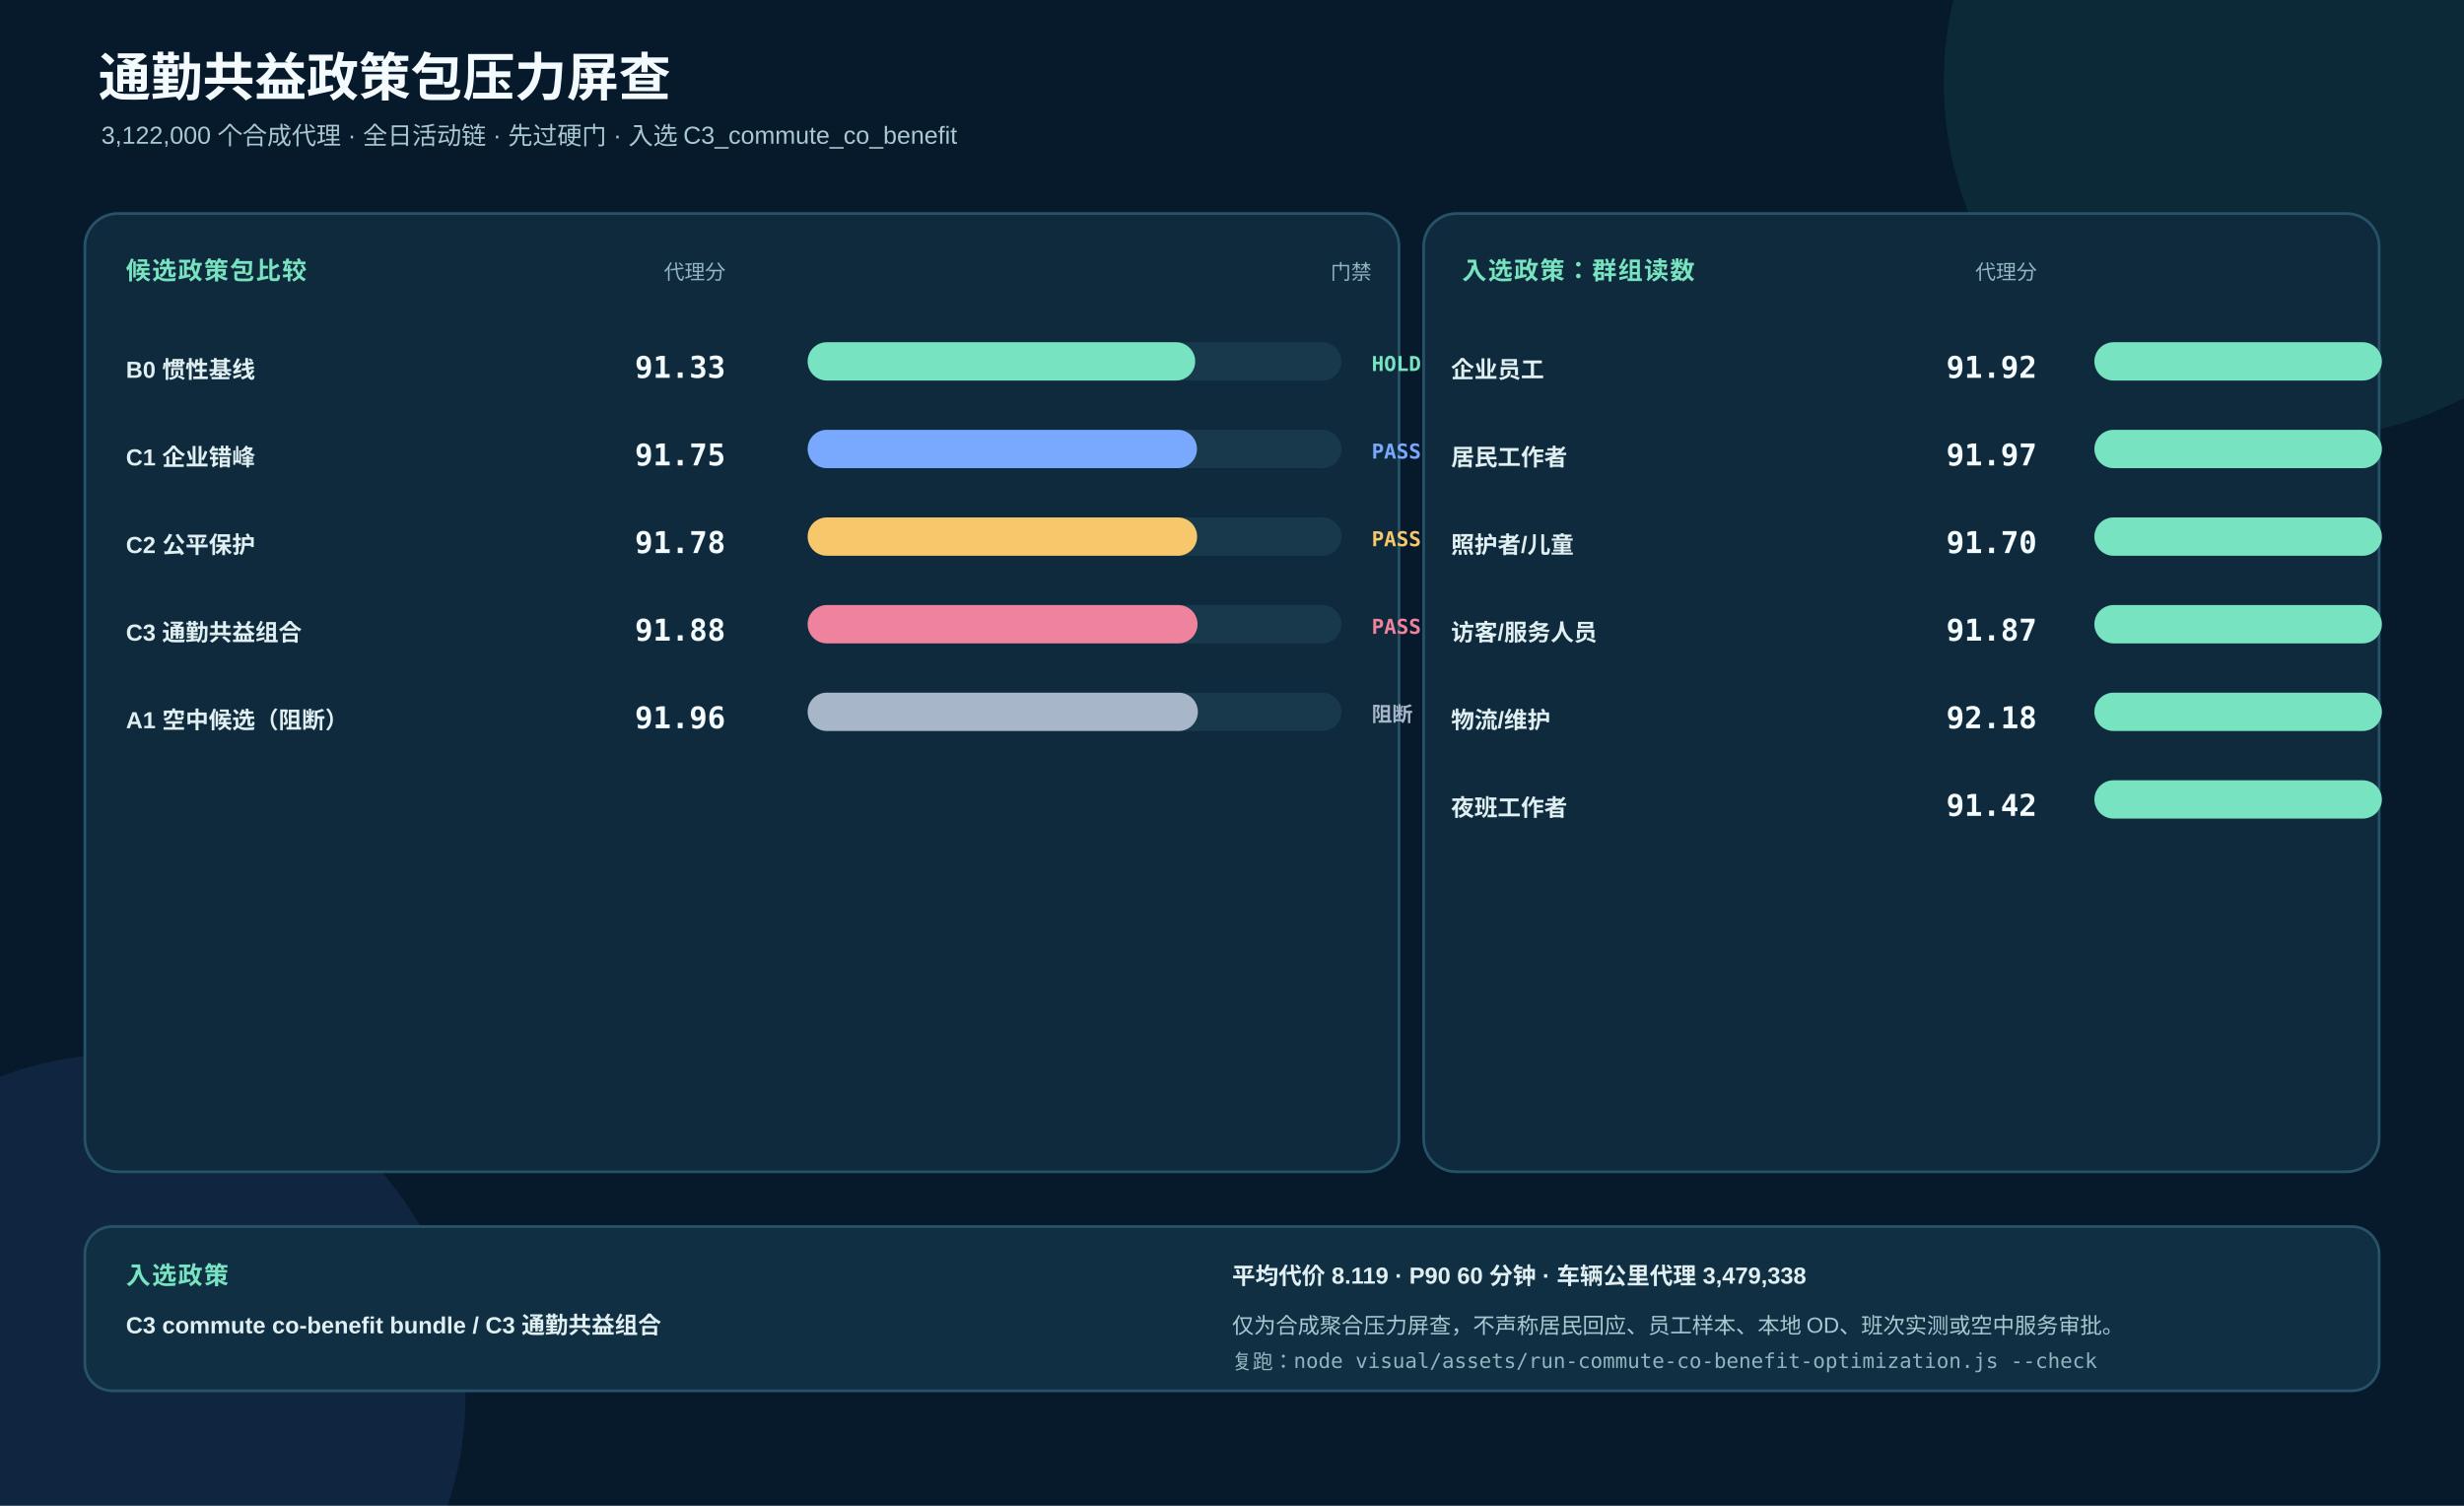
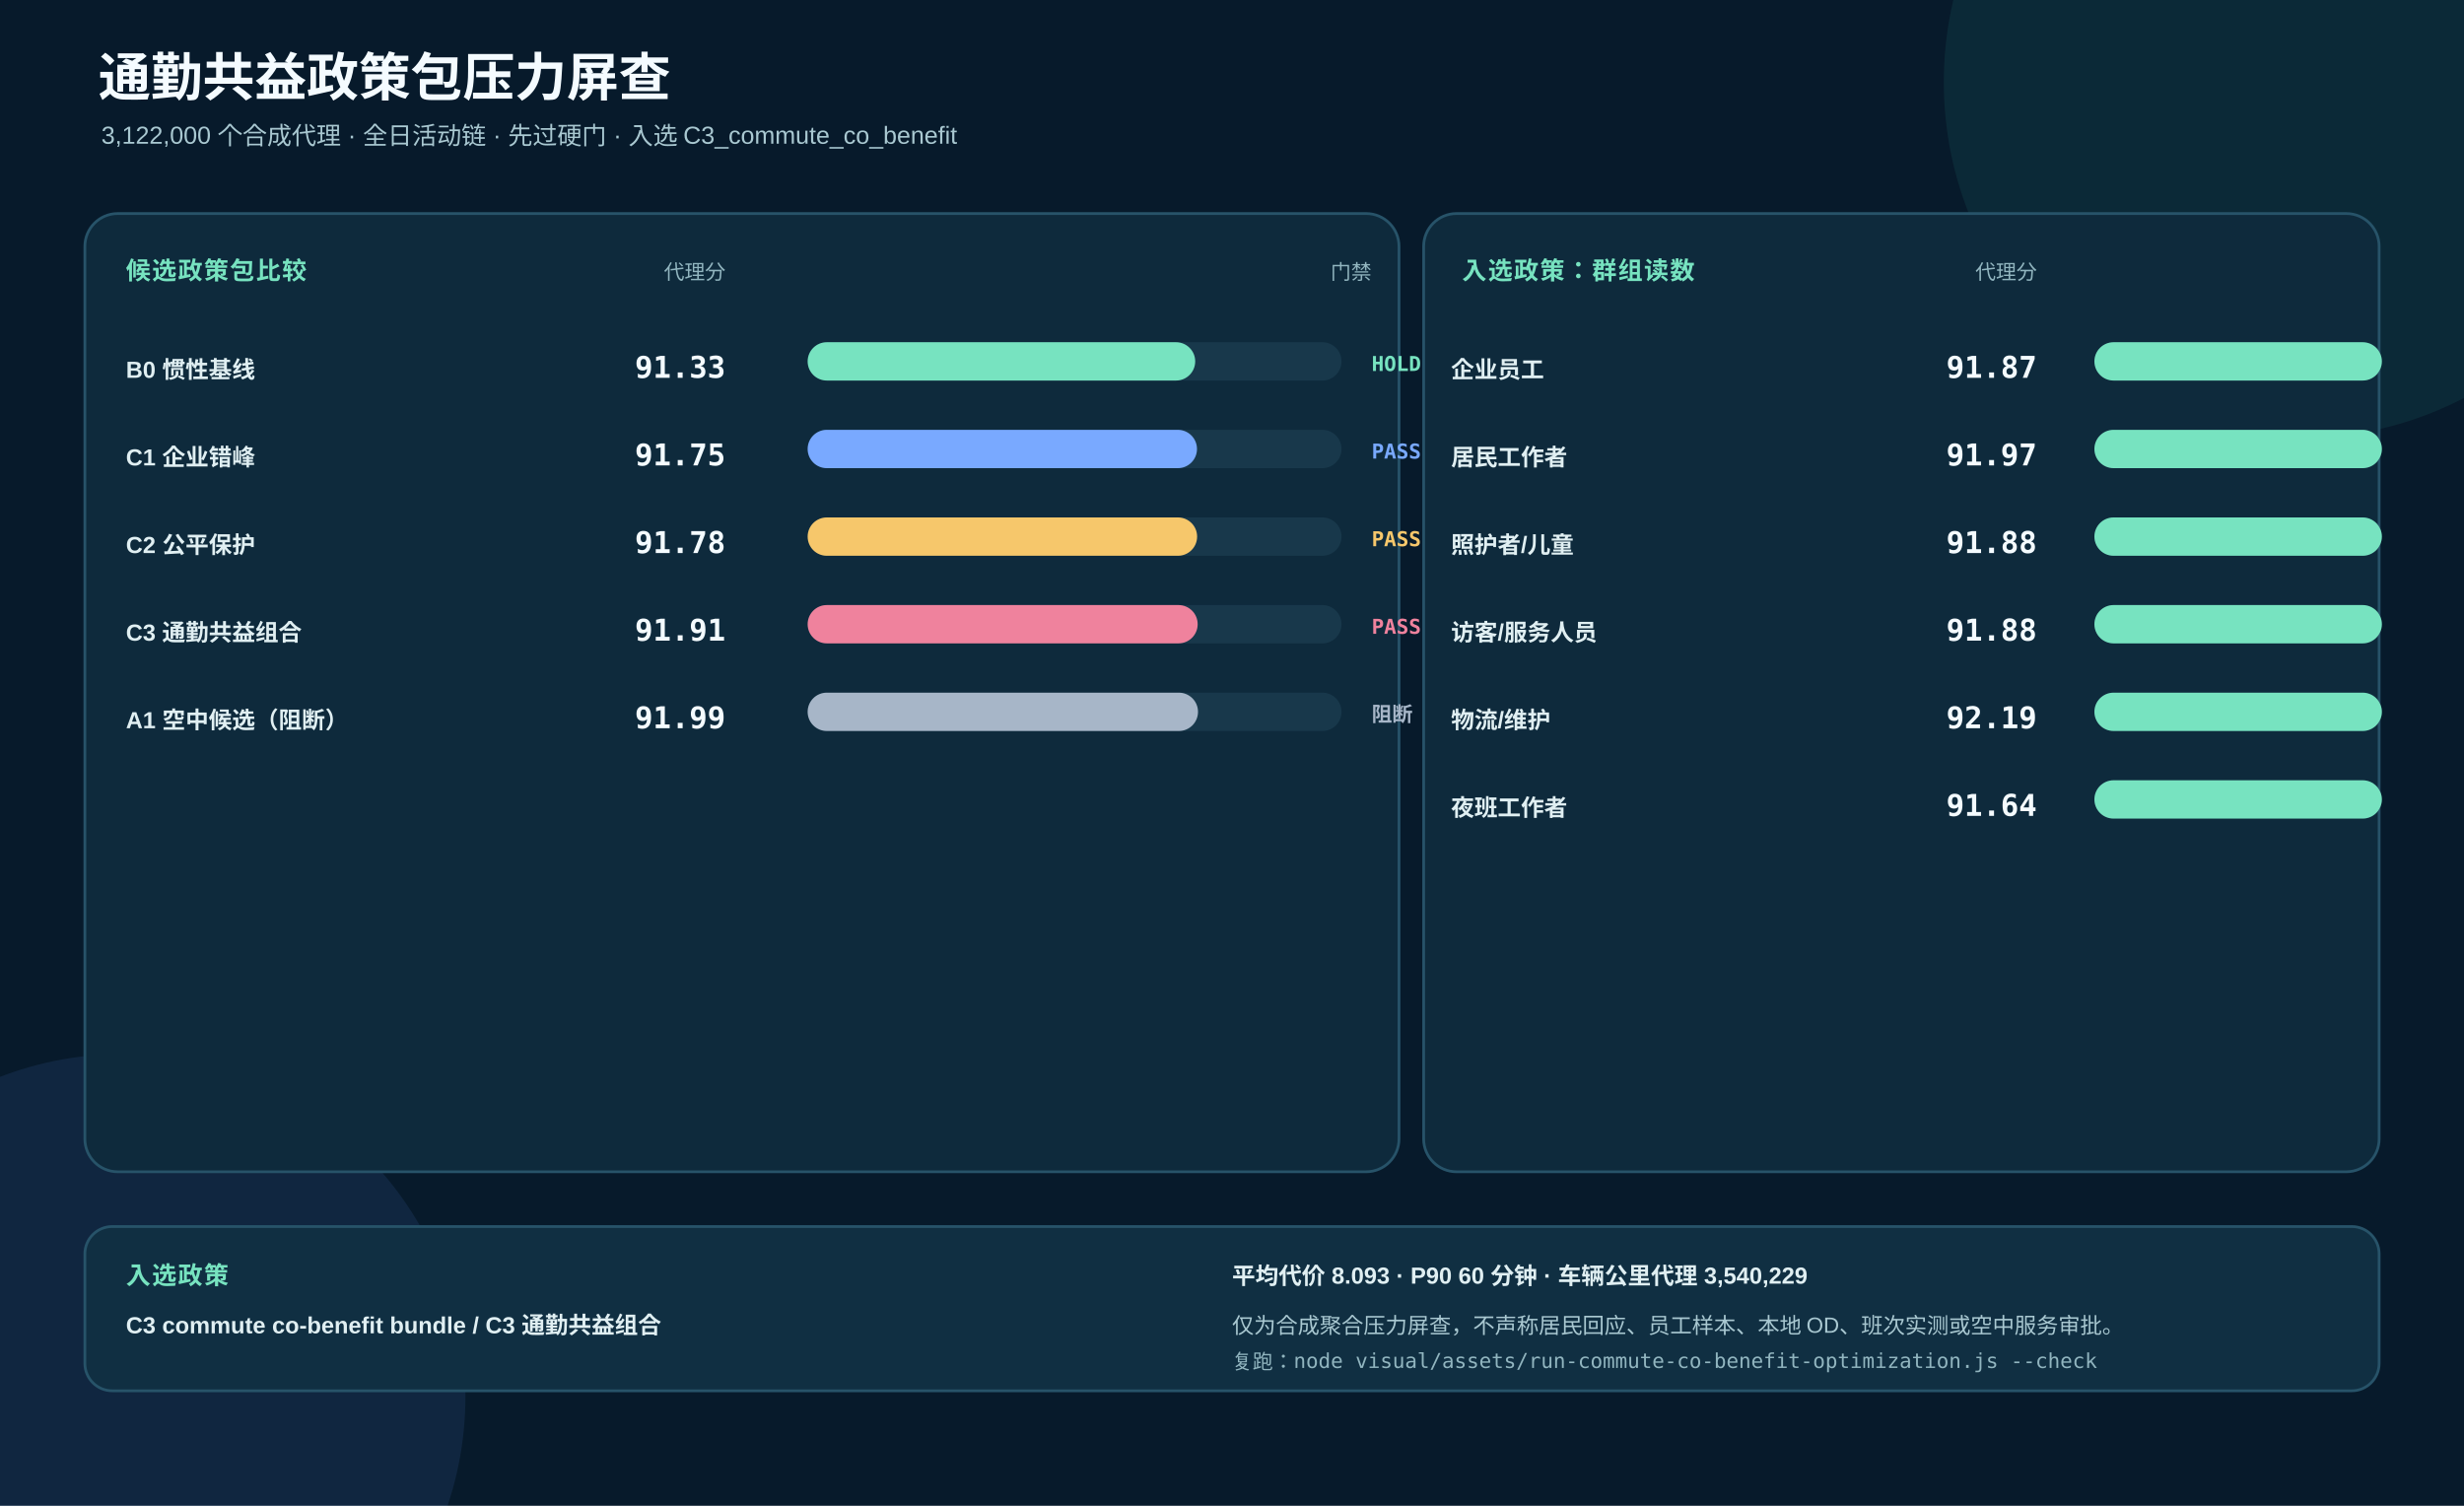
<svg xmlns="http://www.w3.org/2000/svg" width="1800" height="1100" viewBox="0 0 1800 1100" role="img" aria-labelledby="title desc">
  <style>
    .bg{fill:#071a2b}.panel{fill:#0e2a3c;stroke:#275369;stroke-width:2}.title{font:800 38px PingFang SC,Microsoft YaHei,Arial,sans-serif;fill:#f4fbff}.sub{font:500 18px PingFang SC,Microsoft YaHei,Arial,sans-serif;fill:#a9c8d1}.section{font:800 18px PingFang SC,Microsoft YaHei,Arial,sans-serif;fill:#77e3c0;letter-spacing:1px}.row{font:650 17px PingFang SC,Microsoft YaHei,Arial,sans-serif;fill:#e0eff2}.value{font:800 22px SFMono-Regular,Consolas,monospace;fill:#f4fbff}.gate{font:800 15px SFMono-Regular,Consolas,monospace}.foot{font:500 16px PingFang SC,Microsoft YaHei,Arial,sans-serif;fill:#a9c8d1}.small{font:500 15px SFMono-Regular,Consolas,monospace;fill:#91b5bf}
  </style>
  <rect width="1800" height="1100" class="bg" />
  <circle cx="1680" cy="60" r="260" fill="#2a9d8f" opacity=".12" />
  <circle cx="90" cy="1020" r="250" fill="#5b8def" opacity=".11" />
  <text x="72" y="70" class="title" text-anchor="start">通勤共益政策包压力屏查</text>
  <text x="74" y="105" class="sub" text-anchor="start">3,122,000 个合成代理 · 全日活动链 · 先过硬门 · 入选 C3_commute_co_benefit</text>
  <rect x="62" y="156" width="960" height="700" rx="24" class="panel" />
  <rect x="1040" y="156" width="698" height="700" rx="24" class="panel" />
  <text x="92" y="204" class="section" text-anchor="start">候选政策包比较</text>
  <text x="530" y="204" class="small" text-anchor="end">代理分</text>
  <text x="1002" y="204" class="small" text-anchor="end">门禁</text>
  <g>
    <text x="92" y="276" class="row" text-anchor="start">B0 惯性基线</text>
    <text x="530" y="276" class="value" text-anchor="end">91.33</text>
    <rect x="590" y="250" width="390" height="28" rx="14" fill="#18384b" />
    <rect x="590" y="250" width="283.123" height="28" rx="14" fill="#77e3c0" />
    <text x="1002" y="271" class="gate" fill="#77e3c0">HOLD</text>
  </g>
  <g>
    <text x="92" y="340" class="row" text-anchor="start">C1 企业错峰</text>
    <text x="530" y="340" class="value" text-anchor="end">91.75</text>
    <rect x="590" y="314" width="390" height="28" rx="14" fill="#18384b" />
    <rect x="590" y="314" width="284.425" height="28" rx="14" fill="#79a9ff" />
    <text x="1002" y="335" class="gate" fill="#79a9ff">PASS</text>
  </g>
  <g>
    <text x="92" y="404" class="row" text-anchor="start">C2 公平保护</text>
    <text x="530" y="404" class="value" text-anchor="end">91.78</text>
    <rect x="590" y="378" width="390" height="28" rx="14" fill="#18384b" />
    <rect x="590" y="378" width="284.518" height="28" rx="14" fill="#f6c76b" />
    <text x="1002" y="399" class="gate" fill="#f6c76b">PASS</text>
  </g>
  <g>
    <text x="92" y="468" class="row" text-anchor="start">C3 通勤共益组合</text>
-     <text x="530" y="468" class="value" text-anchor="end">91.88</text>
+     <text x="530" y="468" class="value" text-anchor="end">91.91</text>
    <rect x="590" y="442" width="390" height="28" rx="14" fill="#18384b" />
-     <rect x="590" y="442" width="284.828" height="28" rx="14" fill="#ef829d" />
+     <rect x="590" y="442" width="284.921" height="28" rx="14" fill="#ef829d" />
    <text x="1002" y="463" class="gate" fill="#ef829d">PASS</text>
  </g>
  <g>
    <text x="92" y="532" class="row" text-anchor="start">A1 空中候选（阻断）</text>
-     <text x="530" y="532" class="value" text-anchor="end">91.96</text>
+     <text x="530" y="532" class="value" text-anchor="end">91.99</text>
    <rect x="590" y="506" width="390" height="28" rx="14" fill="#18384b" />
-     <rect x="590" y="506" width="285.076" height="28" rx="14" fill="#a7b6c8" />
+     <rect x="590" y="506" width="285.169" height="28" rx="14" fill="#a7b6c8" />
    <text x="1002" y="527" class="gate" fill="#a7b6c8">阻断</text>
  </g>
  <text x="1068" y="204" class="section" text-anchor="start">入选政策：群组读数</text>
  <text x="1488" y="204" class="small" text-anchor="end">代理分</text>
  <g>
    <text x="1060" y="276" class="row" text-anchor="start">企业员工</text>
-     <text x="1488" y="276" class="value" text-anchor="end">91.92</text>
+     <text x="1488" y="276" class="value" text-anchor="end">91.87</text>
    <rect x="1530" y="250" width="210" height="28" rx="14" fill="#18384b" />
    <rect x="1530" y="250" width="210" height="28" rx="14" fill="#77e3c0" />
  </g>
  <g>
    <text x="1060" y="340" class="row" text-anchor="start">居民工作者</text>
    <text x="1488" y="340" class="value" text-anchor="end">91.97</text>
    <rect x="1530" y="314" width="210" height="28" rx="14" fill="#18384b" />
    <rect x="1530" y="314" width="210" height="28" rx="14" fill="#77e3c0" />
  </g>
  <g>
    <text x="1060" y="404" class="row" text-anchor="start">照护者/儿童</text>
-     <text x="1488" y="404" class="value" text-anchor="end">91.70</text>
+     <text x="1488" y="404" class="value" text-anchor="end">91.88</text>
    <rect x="1530" y="378" width="210" height="28" rx="14" fill="#18384b" />
    <rect x="1530" y="378" width="210" height="28" rx="14" fill="#77e3c0" />
  </g>
  <g>
    <text x="1060" y="468" class="row" text-anchor="start">访客/服务人员</text>
-     <text x="1488" y="468" class="value" text-anchor="end">91.87</text>
+     <text x="1488" y="468" class="value" text-anchor="end">91.88</text>
    <rect x="1530" y="442" width="210" height="28" rx="14" fill="#18384b" />
    <rect x="1530" y="442" width="210" height="28" rx="14" fill="#77e3c0" />
  </g>
  <g>
    <text x="1060" y="532" class="row" text-anchor="start">物流/维护</text>
-     <text x="1488" y="532" class="value" text-anchor="end">92.18</text>
+     <text x="1488" y="532" class="value" text-anchor="end">92.19</text>
    <rect x="1530" y="506" width="210" height="28" rx="14" fill="#18384b" />
    <rect x="1530" y="506" width="210" height="28" rx="14" fill="#77e3c0" />
  </g>
  <g>
    <text x="1060" y="596" class="row" text-anchor="start">夜班工作者</text>
-     <text x="1488" y="596" class="value" text-anchor="end">91.42</text>
+     <text x="1488" y="596" class="value" text-anchor="end">91.64</text>
    <rect x="1530" y="570" width="210" height="28" rx="14" fill="#18384b" />
    <rect x="1530" y="570" width="210" height="28" rx="14" fill="#77e3c0" />
  </g>
  <rect x="62" y="896" width="1676" height="120" rx="20" fill="#102f42" stroke="#275369" stroke-width="2" />
  <text x="92" y="938" class="section" text-anchor="start">入选政策</text>
  <text x="92" y="974" class="row" text-anchor="start">C3 commute co-benefit bundle / C3 通勤共益组合</text>
-   <text x="900" y="938" class="row" text-anchor="start">平均代价 8.119 · P90 60 分钟 · 车辆公里代理 3,479,338</text>
+   <text x="900" y="938" class="row" text-anchor="start">平均代价 8.093 · P90 60 分钟 · 车辆公里代理 3,540,229</text>
  <text x="900" y="974" class="foot" text-anchor="start">仅为合成聚合压力屏查，不声称居民回应、员工样本、本地 OD、班次实测或空中服务审批。</text>
  <text x="900" y="1000" class="small" text-anchor="start">复跑：node visual/assets/run-commute-co-benefit-optimization.js --check</text>
</svg>
